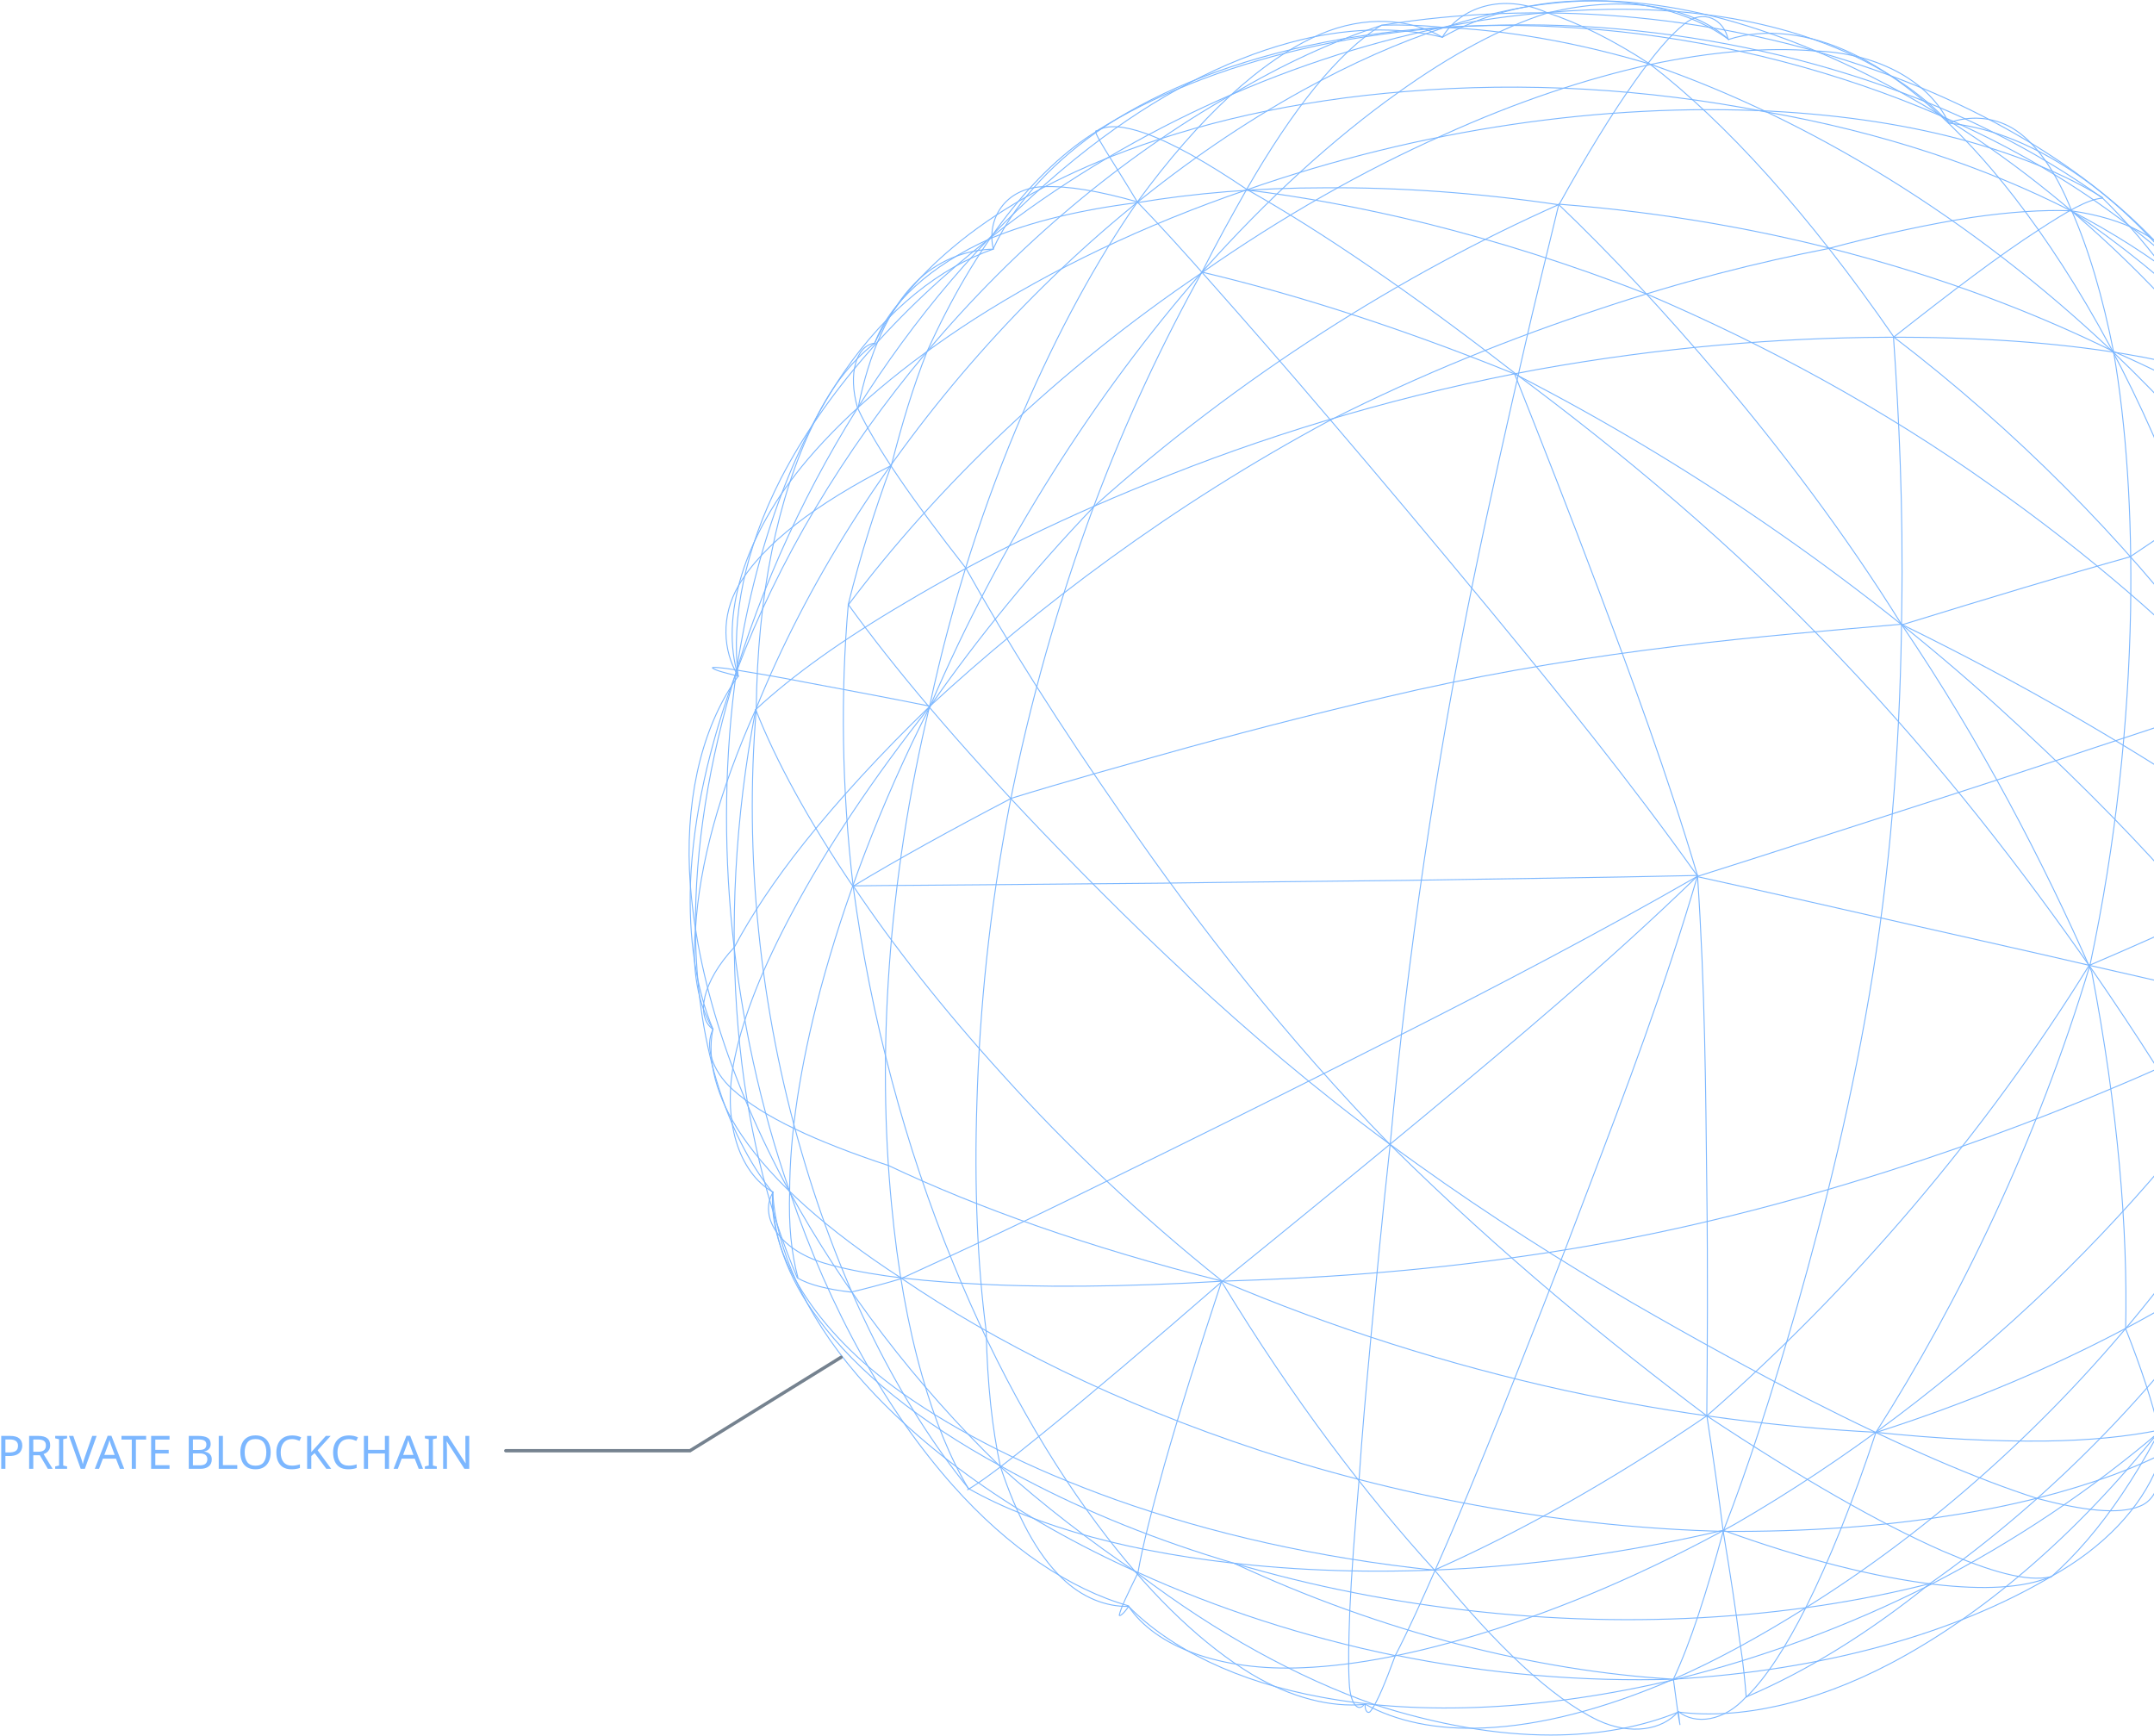
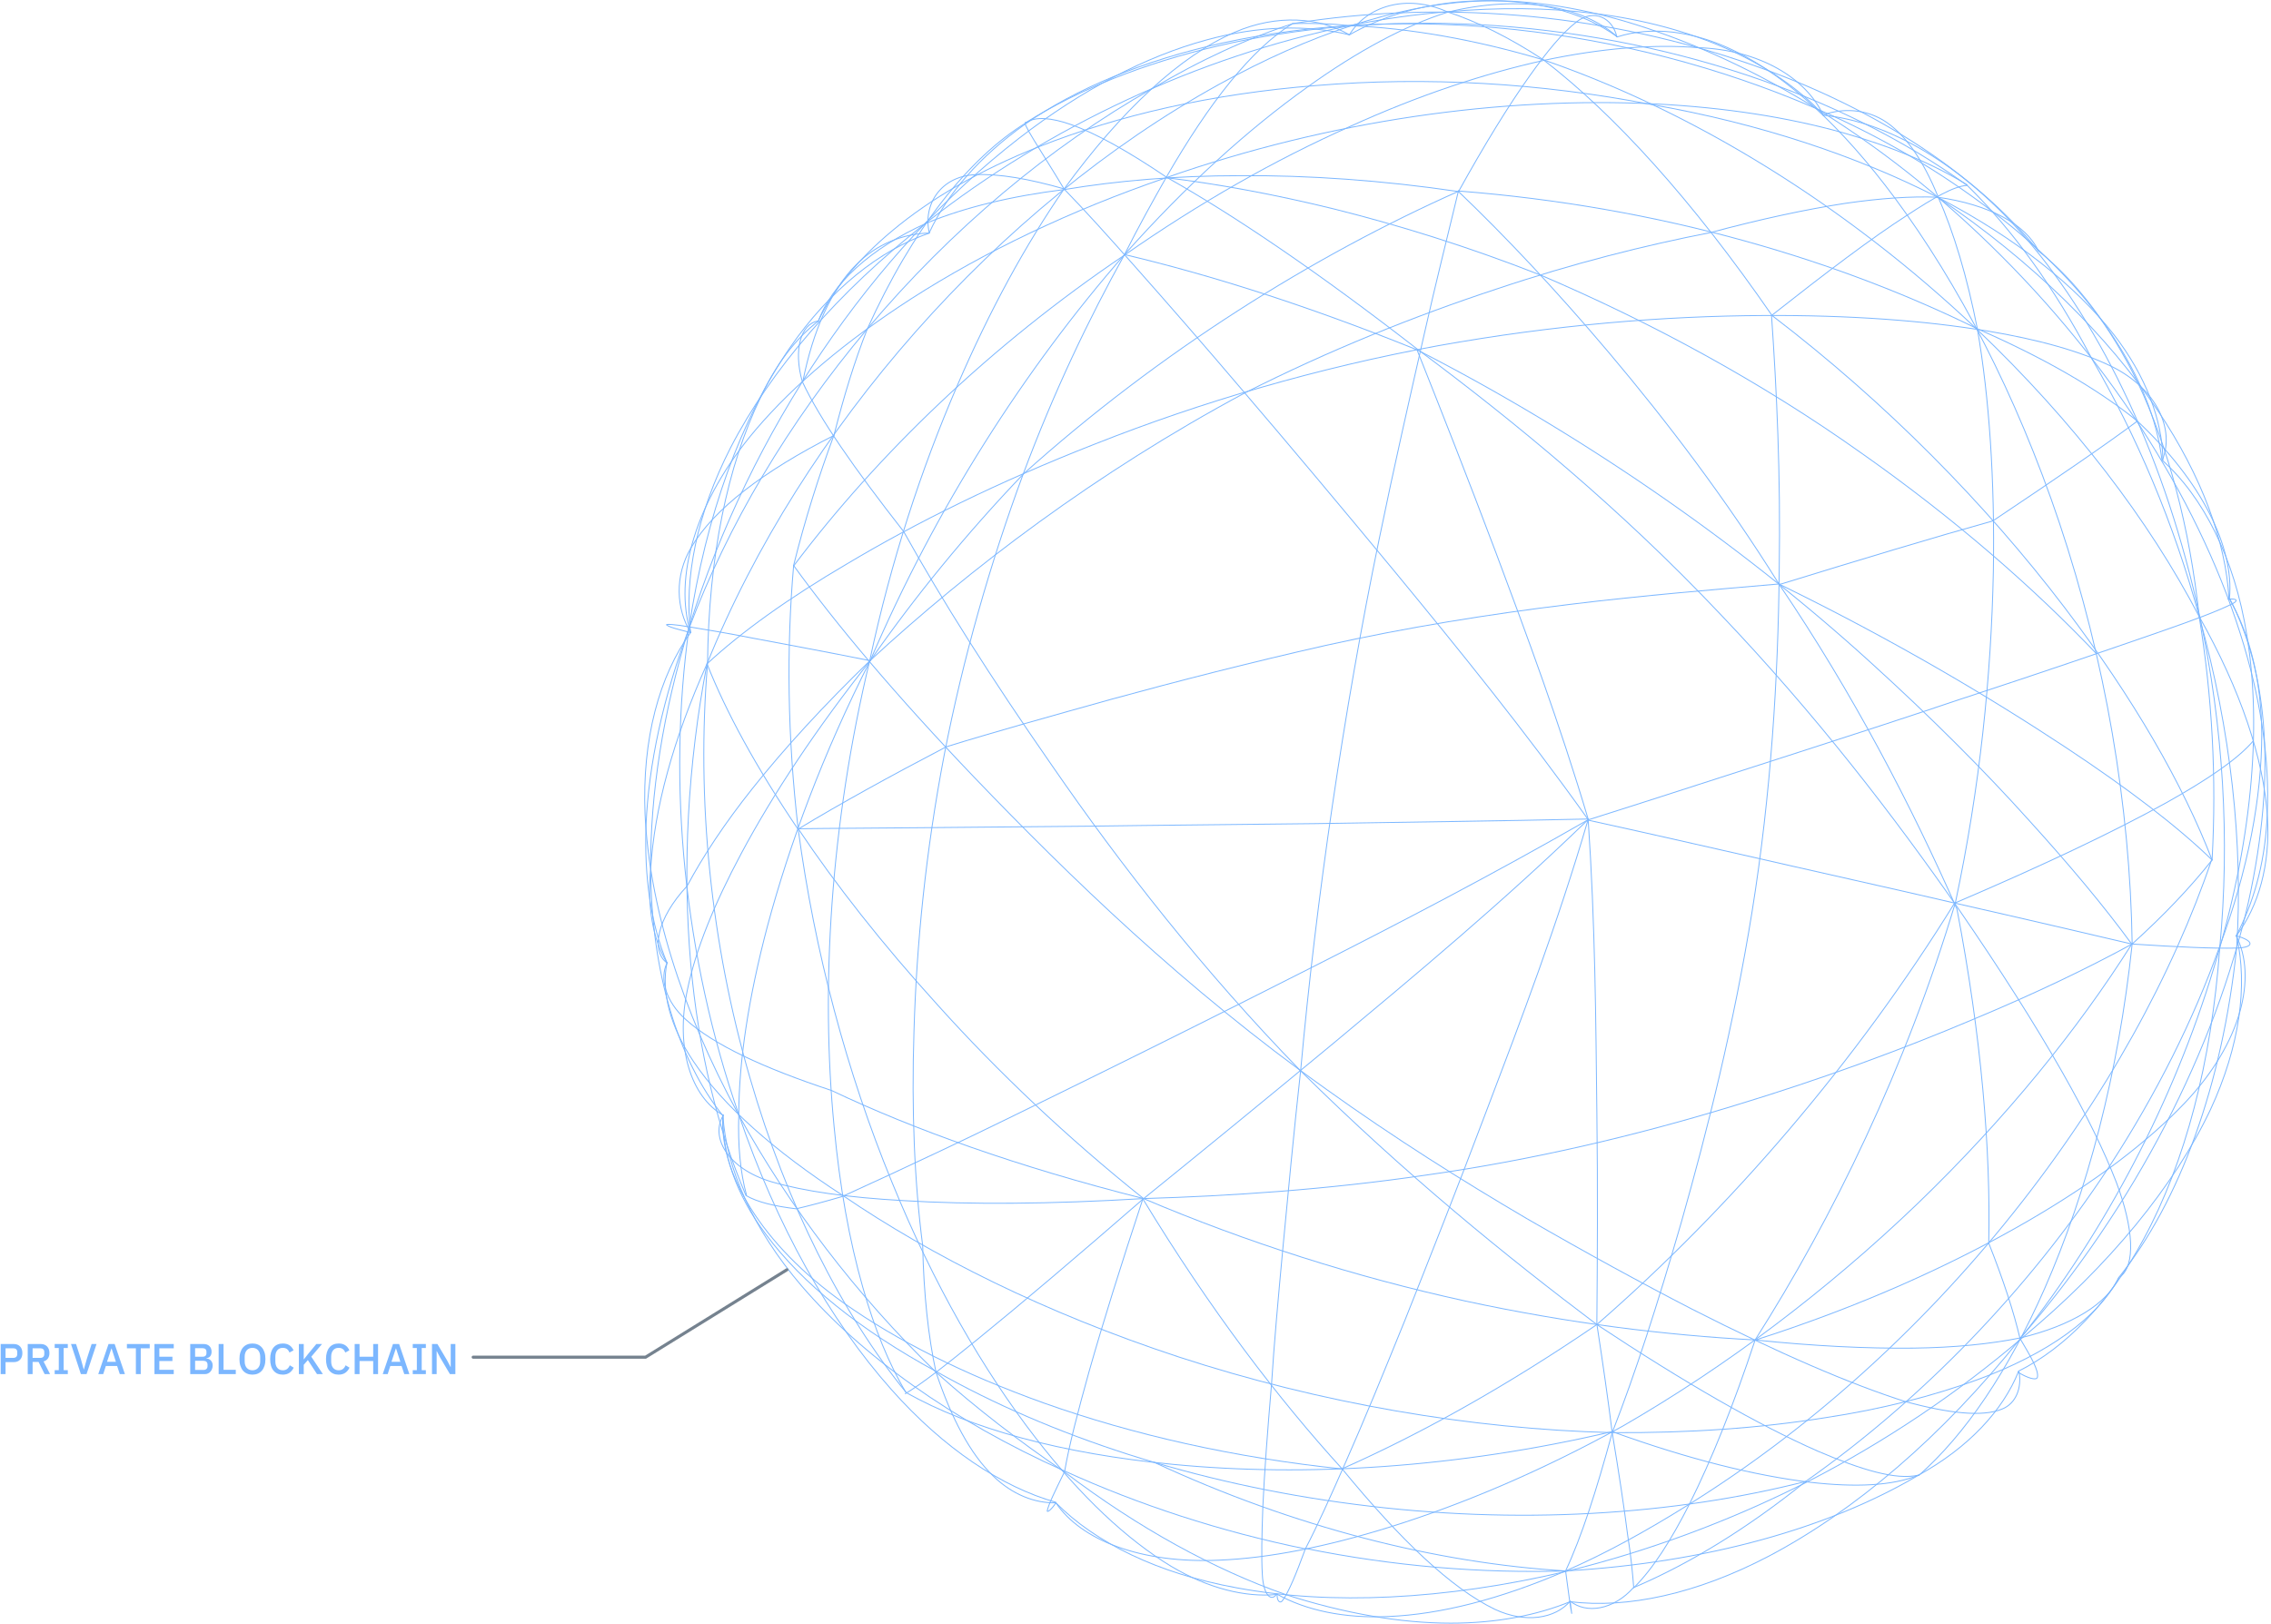
- <svg xmlns="http://www.w3.org/2000/svg" width="654" height="527" viewBox="0 0 654 527">
+ <svg xmlns="http://www.w3.org/2000/svg" width="737" height="527" viewBox="0 0 737 527">
  <g fill="none" fill-rule="evenodd" transform="translate(-1)">
    <g stroke="#7CB7FF" stroke-linecap="round" stroke-width=".298" transform="translate(210)">
      <path d="M15.128,205.314 C9.642,187.692 16.458,162.755 36.242,139.48 C48.71,124.851 65.667,110.554 86.78,96.921 C110.387,81.793 138.317,68.327 169.405,57.687 C222.603,39.068 278.296,31.254 328.502,33.748 C350.945,34.912 371.227,38.07 389.016,43.058 C404.809,47.546 418.441,53.199 429.414,60.015" />
      <path d="M299.077 509.877C304.23 498.904 309.051 483.942 314.205 464.99 321.686 445.872 329.001 423.096 336.648 396.663 345.127 366.739 353.605 332.991 359.59 295.918 365.741 257.681 368.069 219.944 368.401 185.198 368.9 153.944 367.57 126.347 365.908 102.408 383.862 88.277 398.326 77.304 409.963 69.823 418.608 64.171 424.925 60.514 429.247 60.181M300.573 519.685C300.905 522.511 301.072 523.841 301.072 523.675 300.573 521.514 300.074 517.025 299.077 509.877M300.573 519.685C305.726 523.841 314.538 522.678 321.187 515.197" />
      <path d="M15.128,205.314 C4.987,219.279 -0.665,239.893 0.332,264.165 C1.662,293.258 11.803,327.172 30.756,361.918 C47.048,391.509 68.826,420.27 94.76,445.373 C107.894,457.177 122.025,467.983 136.488,477.791 C160.594,496.078 185.032,509.378 208.14,517.524 C227.258,523.675 245.379,526.834 261.838,526.834 C276.467,526.834 289.601,524.34 300.573,519.851 C319.026,522.179 341.636,517.358 365.076,505.056 C392.839,490.426 421.268,466.32 446.703,434.401 C474.632,398.991 496.411,357.263 509.378,314.371 C521.68,274.306 525.171,236.734 520.184,206.311 C516.194,181.042 505.887,161.092 492.587,149.289" />
-       <path d="M20.448,215.455 C31.753,204.981 46.881,194.175 65.833,183.037 C88.11,169.737 114.876,156.438 146.297,144.135 C180.709,130.503 218.614,119.365 257.681,112.216 C295.585,105.4 331.162,102.574 363.248,102.408 C391.343,102.241 415.615,104.07 435.731,107.395 C452.688,110.221 466.32,114.045 476.461,119.032 C491.091,126.347 496.743,139.48 492.753,149.289" />
+       <path d="M446.703 434.235C484.109 391.177 509.877 340.472 520.683 292.759 525.338 271.646 527 252.029 525.504 234.573 524.174 218.946 520.35 205.314 514.532 194.175M20.448 215.455C31.753 204.981 46.881 194.175 65.833 183.037 88.11 169.737 114.876 156.438 146.297 144.135 180.709 130.503 218.614 119.365 257.681 112.216 295.585 105.4 331.162 102.574 363.248 102.408 391.343 102.241 415.615 104.07 435.731 107.395 452.688 110.221 466.32 114.045 476.461 119.032 491.091 126.347 496.743 139.48 492.753 149.289" />
      <path d="M49.874 268.986C36.408 249.037 26.599 231.082 20.448 215.455 51.204 139.148 114.876 66.997 186.528 27.431 216.286 10.972 244.215 1.995 267.989.499 287.606-.831 304.397 3.657 315.868 11.97M162.09 389.016C137.319 369.232 114.876 347.953 95.425 326.341 77.304 306.391 62.176 287.107 50.04 268.986M306.558 265.827C277.465 266.492 246.543 266.825 217.782 267.324 191.183 267.656 166.911 267.822 144.634 268.155 124.352 268.321 106.065 268.487 89.607 268.654 74.811 268.82 61.677 268.82 50.04 268.986" />
      <path d="M368.568 189.521C347.621 191.349 324.845 193.178 300.407 196.17 274.306 199.329 247.54 203.651 221.274 209.47 196.337 215.122 173.062 221.107 151.783 226.926 132.166 232.412 114.211 237.399 98.085 242.387 79.632 252.029 63.672 260.84 50.206 268.986M300.573 519.685C295.752 525.338 286.109 527 276.135 522.345 262.004 515.529 245.545 499.902 226.593 476.794 205.979 454.184 183.702 425.091 161.924 389.182" />
      <path d="M33.249,387.852 C31.254,380.537 30.423,371.726 30.756,361.918 C30.756,344.462 33.914,323.847 40.065,300.573 C47.214,273.974 58.02,244.714 73.481,214.291 C94.594,164.916 123.687,119.531 155.939,82.624 C176.055,60.015 196.17,41.894 215.289,28.262 C231.747,16.458 247.042,8.312 260.674,3.99 C284.115,-1.829 304.563,1.829 315.868,11.97" />
      <path d="M20.448,215.455 C14.131,248.372 12.468,281.455 15.128,312.376 C17.622,340.971 23.939,366.573 33.083,388.018 C36.74,390.179 42.393,391.509 49.375,392.341 C53.697,391.343 58.685,390.013 64.337,388.351 C73.481,384.195 84.287,379.207 96.921,373.222 C111.385,366.406 127.843,358.26 146.463,349.117 C167.41,338.809 190.684,327.172 216.619,314.039 C245.213,299.575 276.135,283.45 306.225,266.16 C330.996,258.346 353.772,250.865 374.552,244.215 C393.671,238.064 410.96,232.412 426.754,227.092 C453.685,218.281 474.965,210.966 491.257,205.314 C503.227,201.158 511.207,198.165 515.695,195.838 C517.524,194.84 516.693,194.175 514.033,194.508" />
      <path d="M321.354,515.197 C339.308,507.549 358.094,496.078 377.046,480.784 C414.618,454.35 449.031,418.94 475.464,378.709 C490.925,354.935 502.894,330.83 511.207,307.555 C520.683,282.12 525.005,258.513 525.005,238.064 C524.839,220.609 521.015,205.48 514.365,194.175" />
      <path d="M321.354 515.197C327.505 509.045 333.323 499.902 339.308 488.098 346.457 473.801 353.605 456.013 360.588 434.9 385.857 395.167 409.464 346.623 425.59 292.926 433.57 255.52 437.227 219.112 437.892 185.531 438.391 155.606 436.562 129.173 432.738 106.896 429.414 89.939 425.091 75.476 419.938 63.838 415.116 51.869 408.965 43.058 401.983 38.902 395.998 35.41 389.016 35.078 382.865 37.239M250.865 113.546C258.679 133.163 267.324 155.108 276.467 179.379 286.442 205.979 297.248 235.072 306.391 265.827 308.719 300.074 308.885 331.827 309.218 360.588 309.55 386.356 309.384 409.464 309.218 429.746 311.213 442.713 312.875 454.35 314.205 464.99 316.366 477.957 318.029 488.93 319.192 498.073 320.356 505.388 320.855 511.04 321.187 515.363M15.128 205.314C12.967 187.858 17.123 166.745 28.096 145.299 41.063 120.196 62.841 94.76 91.768 72.151 131.334 41.063 179.878 18.453 228.921 8.312 239.727 6.151 250.2 4.655 260.674 3.824 277.465 2.327 293.258 2.494 308.054 4.322 341.137 8.312 367.404 20.781 382.698 37.239" />
      <path d="M15.128,205.314 C11.305,204.316 8.312,203.651 7.315,202.82 C6.982,202.488 10.141,202.654 14.796,203.485 C19.95,204.316 26.932,205.48 35.41,207.143 C45.884,209.138 58.685,211.465 73.481,214.457" />
      <path d="M15.128 205.314C10.474 197.667 9.809 187.027 15.295 177.717 22.609 165.249 38.735 152.946 61.677 141.309M382.698 37.405C403.479 39.4 427.252 53.032 448.033 76.806 473.469 106.231 493.917 149.455 504.889 200.16 512.537 235.737 514.698 272.644 511.373 307.555 508.713 344.961 500.068 377.379 486.768 401.983 475.63 422.764 461.167 437.56 446.038 445.041M48.544 183.536C62.342 202.654 81.627 225.596 107.229 252.362 138.15 284.613 175.722 321.021 221.274 353.439 243.55 369.399 265.495 383.197 286.442 395.499 305.726 406.638 323.681 416.446 340.139 424.925 368.235 439.222 391.343 449.197 409.63 455.015 423.429 458.673 434.235 460.003 440.718 457.343 445.373 455.514 447.202 450.194 446.204 445.207" />
      <path d="M382.698,37.405 C377.212,25.436 362.084,16.126 341.968,15.461 C327.505,14.297 310.714,15.627 291.928,19.617 C272.477,23.939 251.364,30.922 229.087,41.063 C204.815,51.869 180.211,65.833 155.939,82.791 C112.549,112.05 75.808,147.46 48.544,183.702 C46.216,210.301 46.549,239.228 50.04,269.152 C55.36,308.885 65.833,348.119 80.463,383.696 C93.929,416.779 110.055,444.708 127.178,466.819 C141.808,485.771 156.77,499.736 171.067,508.38 C183.037,515.529 195.173,518.521 205.314,517.524" />
      <path d="M124.02,39.733 C122.025,39.068 128.674,48.544 136.322,61.345 C142.972,68.161 150.619,76.639 159.43,86.614 C169.737,98.251 181.374,111.551 194.508,127.012 C209.304,144.302 225.762,163.919 244.049,186.029 C264.165,210.468 285.943,237.233 306.391,265.994 C296.417,300.074 284.447,331.495 273.641,359.923 C263.999,385.525 255.021,408.134 247.042,428.25 C239.893,445.872 233.576,461.333 227.757,474.466 C222.77,485.771 218.614,495.081 214.624,502.728 C211.631,510.874 209.304,516.526 207.309,519.353 C206.478,520.683 205.314,519.685 205.48,517.358" />
      <path d="M48.544,183.536 C52.201,168.74 56.69,154.609 61.677,141.143 C64.836,128.674 68.327,117.203 72.483,106.73 C87.113,74.312 105.4,51.204 124.186,39.733 C127.012,37.738 132.332,38.237 138.483,40.398 C146.962,43.39 157.269,49.209 169.571,57.521 C192.014,70.156 219.112,88.609 251.032,113.38 C282.785,136.987 317.031,165.249 349.117,199.163 C380.537,232.079 405.807,265.162 426.421,294.754 C440.053,314.538 451.358,332.326 460.335,348.119 C467.983,361.585 473.801,373.389 477.791,383.696 C483.444,398.658 484.109,410.794 478.955,414.451" />
      <path d="M429.414 60.181C444.043 74.478 457.675 93.264 469.645 116.04 484.441 141.475 496.577 170.07 504.723 200.16 515.03 237.233 519.02 273.974 516.859 307.555 512.204 352.275 498.406 389.847 478.622 414.618M124.02 39.733C140.977 29.093 161.924 20.615 186.029 14.962 212.13 8.811 241.057 6.484 270.815 7.98 331.661 11.305 388.683 30.756 429.414 60.181" />
      <path d="M492.587 149.123C489.428 123.188 470.31 93.264 437.393 68.493 420.935 55.859 401.65 44.388 380.038 35.078 318.029 8.312 247.042.997 187.692 13.965 162.09 19.617 140.145 28.761 123.521 40.398 109.057 50.705 98.418 62.841 92.599 75.476M478.622 414.618C471.973 427.585 455.68 439.388 432.572 447.867 418.441 453.021 401.983 457.343 383.197 460.169 362.416 463.494 339.308 465.156 314.205 464.99 268.321 463.826 219.611 455.514 173.395 440.386 130.004 426.089 93.264 407.635 64.503 388.018 42.226 373.555 25.768 358.925 16.126 344.628 8.479 333.323 5.486 321.686 7.481 312.376" />
      <path d="M162.09 389.016C121.193 378.709 87.445 366.573 60.846 353.938 38.735 346.623 22.609 339.142 13.466 330.83 6.982 325.011 4.987 317.53 7.481 312.543M162.09 389.016C195.339 403.147 230.75 414.451 266.492 422.265 300.407 429.58 331.993 433.403 360.421 434.9 379.54 436.895 396.829 437.726 411.958 437.56 425.257 437.393 436.895 436.23 446.703 434.235 463.328 430.245 474.965 423.096 478.622 414.618" />
-       <path d="M205.314 517.358C214.79 522.678 227.258 525.338 241.556 524.673 258.346 524.008 277.963 519.02 299.077 509.877 312.044 504.224 325.344 496.909 339.142 488.265 376.547 464.99 413.288 432.738 444.376 393.671 474.632 355.767 496.244 315.868 508.713 279.127M452.522 81.461C431.907 56.025 397.993 33.748 355.434 19.617 309.218 4.156 257.848-4.4408921e-16 210.634 7.647M205.314 517.358C203.651 520.018 200.991 517.856 200.659 511.04 200.326 505.388 200.493 498.239 200.825 489.096 201.324 477.957 202.321 464.824 203.651 449.197 204.483 436.063 205.813 421.434 207.309 405.308 208.971 387.686 210.8 368.235 213.127 347.122 218.115 292.094 227.092 230.583 238.563 175.057 243.55 150.785 248.538 129.007 253.026 109.224 257.016 91.435 261.006 75.808 264.331 61.844M7.481 312.543C2.327 300.24-1.22124533e-15 284.946.665 267.656 1.496 248.205 6.151 226.427 14.796 203.485 27.098 170.735 46.715 137.319 72.483 106.73 99.748 74.312 131.833 47.546 164.916 28.761 180.543 19.451 195.838 12.468 210.634 7.647M13.965 287.606C4.156 298.079 2.161 308.719 7.481 312.543" />
+       <path d="M205.314 517.358C214.79 522.678 227.258 525.338 241.556 524.673 258.346 524.008 277.963 519.02 299.077 509.877 312.044 504.224 325.344 496.909 339.142 488.265 376.547 464.99 413.288 432.738 444.376 393.671 474.632 355.767 496.244 315.868 508.713 279.127M452.522 81.461C464.658 91.103 475.796 105.732 484.774 124.186 494.582 144.967 501.564 170.735 504.723 200.326 508.879 225.762 510.375 252.362 508.879 279.127M452.522 81.461C431.907 56.025 397.993 33.748 355.434 19.617 309.218 4.156 257.848-4.4408921e-16 210.634 7.647M205.314 517.358C203.651 520.018 200.991 517.856 200.659 511.04 200.326 505.388 200.493 498.239 200.825 489.096 201.324 477.957 202.321 464.824 203.651 449.197 204.483 436.063 205.813 421.434 207.309 405.308 208.971 387.686 210.8 368.235 213.127 347.122 218.115 292.094 227.092 230.583 238.563 175.057 243.55 150.785 248.538 129.007 253.026 109.224 257.016 91.435 261.006 75.808 264.331 61.844M7.481 312.543C2.327 300.24-1.22124533e-15 284.946.665 267.656 1.496 248.205 6.151 226.427 14.796 203.485 27.098 170.735 46.715 137.319 72.483 106.73 99.748 74.312 131.833 47.546 164.916 28.761 180.543 19.451 195.838 12.468 210.634 7.647M13.965 287.606C4.156 298.079 2.161 308.719 7.481 312.543" />
      <path d="M20.448 215.455C9.476 239.893 3.325 262.503 2.161 282.12.997 294.089 2.826 304.895 7.481 312.543M452.522 81.461C448.532 72.816 436.396 66.332 419.771 64.005 411.293 63.672 401.318 64.337 389.847 66 376.88 67.995 362.25 71.153 346.124 75.476 324.845 79.632 301.57 85.45 276.8 93.763 250.034 102.574 222.271 113.712 195.007 127.511 146.629 153.445 105.732 184.533 73.481 214.291 58.352 228.921 45.551 242.885 35.244 255.853 26.101 267.324 19.118 277.963 13.965 287.606M133.662 487.766C141.808 499.902 161.259 507.549 186.694 506.385 202.82 505.721 221.44 502.063 242.221 495.579 265.661 488.265 291.263 477.459 317.696 462.829 351.112 443.544 383.862 418.94 413.454 390.512 442.048 362.915 465.323 334.155 482.945 306.225M133.662 487.766C132.166 490.093 130.836 490.925 130.836 490.426 131.334 488.098 133.329 484.109 136.488 477.625 137.984 468.98 140.81 458.174 144.468 445.041 148.956 429.247 154.775 410.628 161.924 389.016" />
      <path d="M155.939 82.624C183.369 89.108 215.122 99.083 250.865 113.546 301.903 139.647 353.938 174.891 397.827 214.79 417.61 232.744 434.9 250.034 449.529 266.326 462.663 280.79 473.801 294.089 482.779 306.391M92.599 75.642C90.438 66.665 96.09 57.189 107.561 56.69 115.209 56.357 124.851 58.02 136.488 61.345M92.599 75.642C84.287 75.808 75.476 79.133 68.826 85.949 60.846 93.929 54.861 107.062 51.536 123.853" />
      <path d="M92.599 75.642C76.639 81.128 60.347 93.929 47.214 113.047 31.587 135.823 20.116 167.077 14.63 203.651 7.481 254.356 12.967 310.548 30.756 361.751 43.058 397.993 60.347 428.582 80.297 451.026 97.254 470.144 116.04 482.612 133.662 487.6M210.634 7.647C216.452 7.481 222.603 7.647 229.087 8.312 248.372 9.144 269.651 12.801 291.928 19.451 339.807 35.909 389.681 66.166 432.572 106.896 463.993 136.821 488.431 168.906 504.723 200.16 518.189 224.1 525.67 246.377 526.834 265.162 527.831 280.79 523.841 294.256 516.859 303.565M133.662 487.766C146.463 500.733 166.745 510.708 192.347 515.363 222.77 521.015 259.676 519.353 299.243 510.043 325.51 503.559 351.943 493.917 377.212 481.116 402.814 467.983 426.421 452.023 446.869 434.567 475.796 410.628 496.743 384.693 508.38 360.089 517.856 339.641 520.516 319.857 516.859 304.064" />
      <path d="M133.662,487.766 C126.846,487.932 119.531,485.106 113.38,479.121 C105.899,471.973 99.748,460.335 94.76,445.373 C92.267,433.902 90.77,420.104 90.438,404.31 C87.778,383.862 86.78,360.421 87.612,334.653 C88.443,306.391 91.435,276.301 97.42,245.047 C103.571,213.46 112.382,182.704 123.022,153.944 C132.997,127.178 144.468,103.239 155.939,82.624 C160.427,73.647 165.082,65.335 169.405,57.687 C183.536,33.083 197.334,15.793 210.468,7.647" />
      <path d="M508.879 279.127C502.063 287.772 493.418 296.915 482.945 306.391 468.648 314.205 451.358 322.517 431.409 330.83 408.633 340.472 382.698 350.114 353.605 358.925 322.019 368.568 288.271 376.547 254.024 381.368 221.107 386.19 190.185 388.185 162.256 389.016 131.833 390.844 105.732 391.011 84.121 389.681 66.332 388.683 52.035 386.688 41.229 383.53 26.932 379.207 21.446 368.9 25.768 361.918M228.921 11.305C215.455 7.98 199.495 8.312 182.538 12.967 162.921 18.287 142.14 29.093 121.692 44.886 74.312 81.627 34.413 139.647 14.63 203.651 6.151 231.082 1.995 257.848 2.161 281.953 2.327 315.868 11.138 343.963 25.436 361.918" />
      <path d="M366.074 102.408C340.139 64.836 314.87 37.073 291.928 19.451 280.79 12.136 270.316 6.982 260.674 3.824 247.208-2.161 234.407 2.161 228.921 11.305 219.279 5.652 205.48 4.489 191.682 10.474 174.06 18.121 155.108 35.577 136.322 61.345 124.02 79.133 112.216 100.579 101.576 125.35 89.939 152.281 80.131 182.206 73.315 214.125 60.347 268.155 57.355 320.689 61.677 365.575 63.506 385.192 66.665 402.648 70.987 417.776 74.811 431.242 79.466 442.713 84.952 451.857M508.879 279.127C499.403 254.523 483.444 226.76 461 197.168 435.565 163.752 403.313 130.836 366.074 102.408" />
      <path d="M471.308 212.13C450.859 190.684 425.424 168.407 395.167 147.128 362.915 124.186 327.172 104.735 290.931 89.274 267.656 80.131 245.213 73.148 223.933 67.828 204.316 63.007 186.029 59.682 169.571 57.687M508.879 279.127C497.741 268.321 481.947 256.185 461.333 242.553 436.396 226.095 405.64 207.808 368.568 189.687" />
      <path d="M484.441 136.821C474.632 144.135 459.338 154.609 437.726 169.072 418.109 174.558 395.001 181.541 368.568 189.687M516.693 303.732C522.345 305.228 523.01 307.555 516.693 307.721 509.045 307.888 497.907 307.389 482.779 306.391 467.151 302.734 448.033 298.245 425.257 293.092 409.63 289.434 392.341 285.611 373.389 281.288 352.774 276.633 330.497 271.48 306.225 266.16 278.795 292.759 250.034 316.699 224.1 338.311 200.825 357.595 180.044 374.552 161.757 389.348 140.145 408.134 122.523 423.096 108.392 434.567 97.753 443.212 90.105 449.197 84.785 452.356" />
      <path d="M522.179 240.558C517.025 246.543 507.383 253.026 494.083 260.508 476.627 270.15 453.852 280.956 425.424 293.092M226.76 476.627C251.863 465.489 279.792 450.028 309.218 429.912 352.774 392.008 393.837 344.129 425.424 292.926M516.693 303.732C523.509 317.031 518.521 338.477 500.068 357.928 487.932 370.729 470.809 383.696 449.363 396.164 424.426 410.628 394.668 424.094 360.255 435.066" />
      <path d="M228.921,11.305 C238.563,5.819 250.367,1.995 263.832,0.665 C278.795,-0.665 295.752,0.831 313.873,5.652 C355.767,16.957 401.318,43.723 440.552,83.123 C480.285,122.856 508.214,169.571 520.35,213.46 C525.67,232.578 527.665,250.533 526.668,266.492 C525.836,280.79 522.179,293.424 516.693,303.732" />
      <path d="M264.331 62.176C272.81 46.881 280.457 34.413 287.439 24.604 293.092 16.625 298.079 10.64 302.568 7.149 308.22 2.66 314.371 5.819 315.701 11.97M482.945 306.391C482.28 261.671 474.3 214.457 459.338 169.737 445.207 127.677 426.421 91.934 405.973 64.337 388.85 41.229 371.061 24.937 354.104 16.625 340.306 9.809 326.674 8.479 315.868 11.97M482.945 306.391C478.456 348.784 468.315 386.855 454.517 418.275 442.713 445.041 428.749 465.655 413.62 478.955M85.118 452.023C64.171 426.255 46.383 391.177 34.413 349.948 21.612 306.059 16.957 259.51 20.615 215.455 20.947 180.709 27.098 151.118 37.738 129.173 42.725 118.367 49.209 109.889 56.524 104.236" />
      <path d="M413.62,478.789 C406.305,480.451 395.167,477.126 380.87,470.975 C361.585,462.497 337.812,448.864 309.218,429.912 C280.291,408.134 247.208,381.368 212.961,347.454 C181.707,315.369 154.775,280.956 132.332,248.372 C112.549,219.944 96.589,194.674 84.287,172.563 C68.161,151.949 57.022,135.989 51.37,123.853 C48.378,113.38 51.038,105.068 56.357,104.236" />
      <path d="M413.62,478.789 C405.142,482.28 393.172,482.779 378.542,481.116 C360.588,478.955 338.976,473.635 314.205,464.658 C263.999,476.461 214.79,479.454 171.732,475.297 C135.324,471.806 105.732,463.66 85.118,452.023" />
      <path d="M299.077 509.877C344.961 507.217 384.693 495.912 413.62 478.789 429.912 469.811 441.051 457.675 446.038 445.207M214.624 502.562C243.218 508.38 271.812 510.708 299.243 509.877M165.581 474.632C210.966 495.746 257.349 507.383 299.077 509.877" />
      <path d="M25.602,361.918 C26.599,379.041 35.244,398.824 51.204,417.444 C70.488,439.887 99.748,461 136.488,477.459 C160.594,488.431 187.027,497.076 214.624,502.728" />
      <path d="M25.602,361.918 C25.269,373.887 29.758,387.686 39.567,400.653 C51.204,416.446 70.156,431.741 94.926,445.207 C131.667,465.988 178.715,481.615 230.75,488.265 C283.45,495.081 334.321,491.756 377.212,480.784" />
      <path d="M25.602 361.918C24.272 380.371 37.904 403.812 64.836 422.93 81.959 435.066 103.738 446.038 129.672 455.348 158.599 465.655 191.515 473.136 226.76 476.794M264.331 62.176C279.626 76.806 296.084 94.262 313.208 114.544 331.993 136.821 351.112 161.924 368.401 189.687 392.507 225.263 411.293 261.505 426.089 295.087 434.068 336.815 437.061 373.222 436.396 403.479 441.217 415.615 444.542 425.922 446.537 434.401 450.194 440.552 452.688 444.874 452.189 447.036 451.857 448.199 448.864 447.202 445.872 445.373" />
      <path d="M25.602,361.918 C15.461,356.099 9.975,340.306 14.131,321.021 C16.791,308.22 22.776,293.424 31.587,276.966 C41.894,257.681 55.859,236.568 73.647,214.125 C87.778,193.843 104.403,173.395 123.188,153.778 C167.244,114.211 216.951,83.123 264.497,62.01 C296.417,64.503 327.837,69.99 357.595,78.302 C385.691,86.115 410.794,95.924 432.738,106.73 C454.018,116.04 471.474,126.015 484.607,136.654 C505.554,156.271 516.028,177.551 514.532,194.175" />
      <path d="M419.771,64.005 C450.527,84.785 474.965,108.891 491.423,133.496 C505.554,154.609 513.368,175.888 514.365,194.342" />
      <path d="M56.524,104.236 C61.345,94.095 69.491,84.121 80.463,74.977 C92.932,64.503 109.057,55.194 128.342,47.546 C153.944,37.405 184.367,30.423 218.115,27.763 C253.858,24.771 290.931,26.932 326.84,33.914 C362.084,40.065 393.837,50.705 420.104,64.171 C445.207,77.304 464.491,92.599 476.96,108.559 C487.433,122.025 492.753,136.488 492.92,149.289" />
      <path d="M264.331,62.176 C239.561,58.519 215.621,56.856 193.344,57.022 C172.563,57.022 153.445,58.685 136.488,61.511 C119.032,63.672 104.07,67.33 91.934,72.317 C73.315,80.629 60.846,92.267 56.524,104.403" />
    </g>
    <polyline stroke="#75828F" stroke-linecap="round" points="154.562 440.5 210.5 440.5 256.367 412.126" />
-     <text fill="#7CB7FF" font-family="IBMPlexSans-Medium, IBM Plex Sans" font-size="14" font-weight="400">
-       <tspan x=".016" y="446">PRIVATE BLOCKCHAIN</tspan>
-     </text>
+     <path fill="#7CB7FF" fill-rule="nonzero" d="M1.22,446 L1.22,436.228 L5.42,436.228 C6.325,436.228 7.025,436.494 7.52,437.026 C8.015,437.558 8.262,438.272 8.262,439.168 C8.262,440.064 8.015,440.778 7.52,441.31 C7.025,441.842 6.325,442.108 5.42,442.108 L2.802,442.108 L2.802,446 L1.22,446 Z M2.802,440.722 L5.322,440.722 C5.723,440.722 6.036,440.617 6.26,440.407 C6.484,440.197 6.596,439.896 6.596,439.504 L6.596,438.832 C6.596,438.44 6.484,438.139 6.26,437.929 C6.036,437.719 5.723,437.614 5.322,437.614 L2.802,437.614 L2.802,440.722 Z M11.58,446 L9.998,446 L9.998,436.228 L14.212,436.228 C15.089,436.228 15.78,436.492 16.284,437.019 C16.788,437.546 17.04,438.263 17.04,439.168 C17.04,439.868 16.879,440.449 16.557,440.911 C16.235,441.373 15.761,441.697 15.136,441.884 L17.25,446 L15.486,446 L13.526,442.052 L11.58,442.052 L11.58,446 Z M14.1,440.722 C14.501,440.722 14.814,440.617 15.038,440.407 C15.262,440.197 15.374,439.896 15.374,439.504 L15.374,438.832 C15.374,438.44 15.262,438.139 15.038,437.929 C14.814,437.719 14.501,437.614 14.1,437.614 L11.58,437.614 L11.58,440.722 L14.1,440.722 Z M18.748,446 L18.748,444.712 L20.078,444.712 L20.078,437.516 L18.748,437.516 L18.748,436.228 L23.004,436.228 L23.004,437.516 L21.66,437.516 L21.66,444.712 L23.004,444.712 L23.004,446 L18.748,446 Z M27.246,446 L24.04,436.228 L25.678,436.228 L27.232,441.058 L28.17,444.46 L28.226,444.46 L29.178,441.058 L30.732,436.228 L32.328,436.228 L29.08,446 L27.246,446 Z M39.888,446 L39.006,443.354 L35.352,443.354 L34.498,446 L32.888,446 L36.22,436.228 L38.208,436.228 L41.54,446 L39.888,446 Z M37.214,437.684 L37.144,437.684 L35.73,441.996 L38.614,441.996 L37.214,437.684 Z M46.678,437.628 L46.678,446 L45.096,446 L45.096,437.628 L42.184,437.628 L42.184,436.228 L49.59,436.228 L49.59,437.628 L46.678,437.628 Z M51.13,446 L51.13,436.228 L57.388,436.228 L57.388,437.628 L52.712,437.628 L52.712,440.344 L56.954,440.344 L56.954,441.744 L52.712,441.744 L52.712,444.6 L57.388,444.6 L57.388,446 L51.13,446 Z M62.736,436.228 L67.062,436.228 C67.874,436.228 68.511,436.457 68.973,436.914 C69.435,437.371 69.666,437.983 69.666,438.748 C69.666,439.112 69.615,439.422 69.512,439.679 C69.409,439.936 69.279,440.146 69.12,440.309 C68.961,440.472 68.779,440.594 68.574,440.673 C68.369,440.752 68.168,440.801 67.972,440.82 L67.972,440.904 C68.168,440.913 68.385,440.96 68.623,441.044 C68.861,441.128 69.083,441.261 69.288,441.443 C69.493,441.625 69.666,441.858 69.806,442.143 C69.946,442.428 70.016,442.775 70.016,443.186 C70.016,443.578 69.953,443.947 69.827,444.292 C69.701,444.637 69.526,444.936 69.302,445.188 C69.078,445.44 68.812,445.638 68.504,445.783 C68.196,445.928 67.86,446 67.496,446 L62.736,446 L62.736,436.228 Z M64.318,444.642 L67.034,444.642 C67.445,444.642 67.767,444.535 68,444.32 C68.233,444.105 68.35,443.797 68.35,443.396 L68.35,442.92 C68.35,442.519 68.233,442.211 68,441.996 C67.767,441.781 67.445,441.674 67.034,441.674 L64.318,441.674 L64.318,444.642 Z M64.318,440.358 L66.768,440.358 C67.16,440.358 67.463,440.258 67.678,440.057 C67.893,439.856 68,439.569 68,439.196 L68,438.748 C68,438.375 67.893,438.088 67.678,437.887 C67.463,437.686 67.16,437.586 66.768,437.586 L64.318,437.586 L64.318,440.358 Z M71.962,446 L71.962,436.228 L73.544,436.228 L73.544,444.6 L77.52,444.6 L77.52,446 L71.962,446 Z M82.924,446.168 C82.289,446.168 81.713,446.058 81.195,445.839 C80.677,445.62 80.234,445.298 79.865,444.873 C79.496,444.448 79.212,443.921 79.011,443.291 C78.81,442.661 78.71,441.935 78.71,441.114 C78.71,440.293 78.81,439.567 79.011,438.937 C79.212,438.307 79.496,437.78 79.865,437.355 C80.234,436.93 80.677,436.608 81.195,436.389 C81.713,436.17 82.289,436.06 82.924,436.06 C83.559,436.06 84.135,436.17 84.653,436.389 C85.171,436.608 85.614,436.93 85.983,437.355 C86.352,437.78 86.636,438.307 86.837,438.937 C87.038,439.567 87.138,440.293 87.138,441.114 C87.138,441.935 87.038,442.661 86.837,443.291 C86.636,443.921 86.352,444.448 85.983,444.873 C85.614,445.298 85.171,445.62 84.653,445.839 C84.135,446.058 83.559,446.168 82.924,446.168 Z M82.924,444.754 C83.297,444.754 83.64,444.689 83.953,444.558 C84.266,444.427 84.532,444.238 84.751,443.991 C84.97,443.744 85.141,443.443 85.262,443.088 C85.383,442.733 85.444,442.332 85.444,441.884 L85.444,440.344 C85.444,439.896 85.383,439.495 85.262,439.14 C85.141,438.785 84.97,438.484 84.751,438.237 C84.532,437.99 84.266,437.801 83.953,437.67 C83.64,437.539 83.297,437.474 82.924,437.474 C82.541,437.474 82.196,437.539 81.888,437.67 C81.58,437.801 81.316,437.99 81.097,438.237 C80.878,438.484 80.707,438.785 80.586,439.14 C80.465,439.495 80.404,439.896 80.404,440.344 L80.404,441.884 C80.404,442.332 80.465,442.733 80.586,443.088 C80.707,443.443 80.878,443.744 81.097,443.991 C81.316,444.238 81.58,444.427 81.888,444.558 C82.196,444.689 82.541,444.754 82.924,444.754 Z M92.78,446.168 C91.501,446.168 90.498,445.736 89.77,444.873 C89.042,444.01 88.678,442.757 88.678,441.114 C88.678,440.293 88.771,439.569 88.958,438.944 C89.145,438.319 89.415,437.791 89.77,437.362 C90.125,436.933 90.556,436.608 91.065,436.389 C91.574,436.17 92.145,436.06 92.78,436.06 C93.629,436.06 94.341,436.247 94.915,436.62 C95.489,436.993 95.939,437.544 96.266,438.272 L94.936,439 C94.768,438.533 94.509,438.162 94.159,437.887 C93.809,437.612 93.349,437.474 92.78,437.474 C92.024,437.474 91.431,437.731 91.002,438.244 C90.573,438.757 90.358,439.467 90.358,440.372 L90.358,441.856 C90.358,442.761 90.573,443.471 91.002,443.984 C91.431,444.497 92.024,444.754 92.78,444.754 C93.368,444.754 93.846,444.602 94.215,444.299 C94.584,443.996 94.857,443.606 95.034,443.13 L96.308,443.9 C95.981,444.609 95.524,445.165 94.936,445.566 C94.348,445.967 93.629,446.168 92.78,446.168 Z M100.914,441.436 L99.57,442.976 L99.57,446 L97.988,446 L97.988,436.228 L99.57,436.228 L99.57,441.184 L99.626,441.184 L101.026,439.406 L103.658,436.228 L105.506,436.228 L102.02,440.344 L105.786,446 L103.882,446 L100.914,441.436 Z M110.896,446.168 C109.617,446.168 108.614,445.736 107.886,444.873 C107.158,444.01 106.794,442.757 106.794,441.114 C106.794,440.293 106.887,439.569 107.074,438.944 C107.261,438.319 107.531,437.791 107.886,437.362 C108.241,436.933 108.672,436.608 109.181,436.389 C109.69,436.17 110.261,436.06 110.896,436.06 C111.745,436.06 112.457,436.247 113.031,436.62 C113.605,436.993 114.055,437.544 114.382,438.272 L113.052,439 C112.884,438.533 112.625,438.162 112.275,437.887 C111.925,437.612 111.465,437.474 110.896,437.474 C110.14,437.474 109.547,437.731 109.118,438.244 C108.689,438.757 108.474,439.467 108.474,440.372 L108.474,441.856 C108.474,442.761 108.689,443.471 109.118,443.984 C109.547,444.497 110.14,444.754 110.896,444.754 C111.484,444.754 111.962,444.602 112.331,444.299 C112.7,443.996 112.973,443.606 113.15,443.13 L114.424,443.9 C114.097,444.609 113.64,445.165 113.052,445.566 C112.464,445.967 111.745,446.168 110.896,446.168 Z M122.11,441.744 L117.686,441.744 L117.686,446 L116.104,446 L116.104,436.228 L117.686,436.228 L117.686,440.344 L122.11,440.344 L122.11,436.228 L123.692,436.228 L123.692,446 L122.11,446 L122.11,441.744 Z M132.204,446 L131.322,443.354 L127.668,443.354 L126.814,446 L125.204,446 L128.536,436.228 L130.524,436.228 L133.856,446 L132.204,446 Z M129.53,437.684 L129.46,437.684 L128.046,441.996 L130.93,441.996 L129.53,437.684 Z M134.948,446 L134.948,444.712 L136.278,444.712 L136.278,437.516 L134.948,437.516 L134.948,436.228 L139.204,436.228 L139.204,437.516 L137.86,437.516 L137.86,444.712 L139.204,444.712 L139.204,446 L134.948,446 Z M143.824,440.596 L142.746,438.524 L142.704,438.524 L142.704,446 L141.192,446 L141.192,436.228 L142.956,436.228 L146.148,441.632 L147.226,443.704 L147.268,443.704 L147.268,436.228 L148.78,436.228 L148.78,446 L147.016,446 L143.824,440.596 Z" />
  </g>
</svg>
